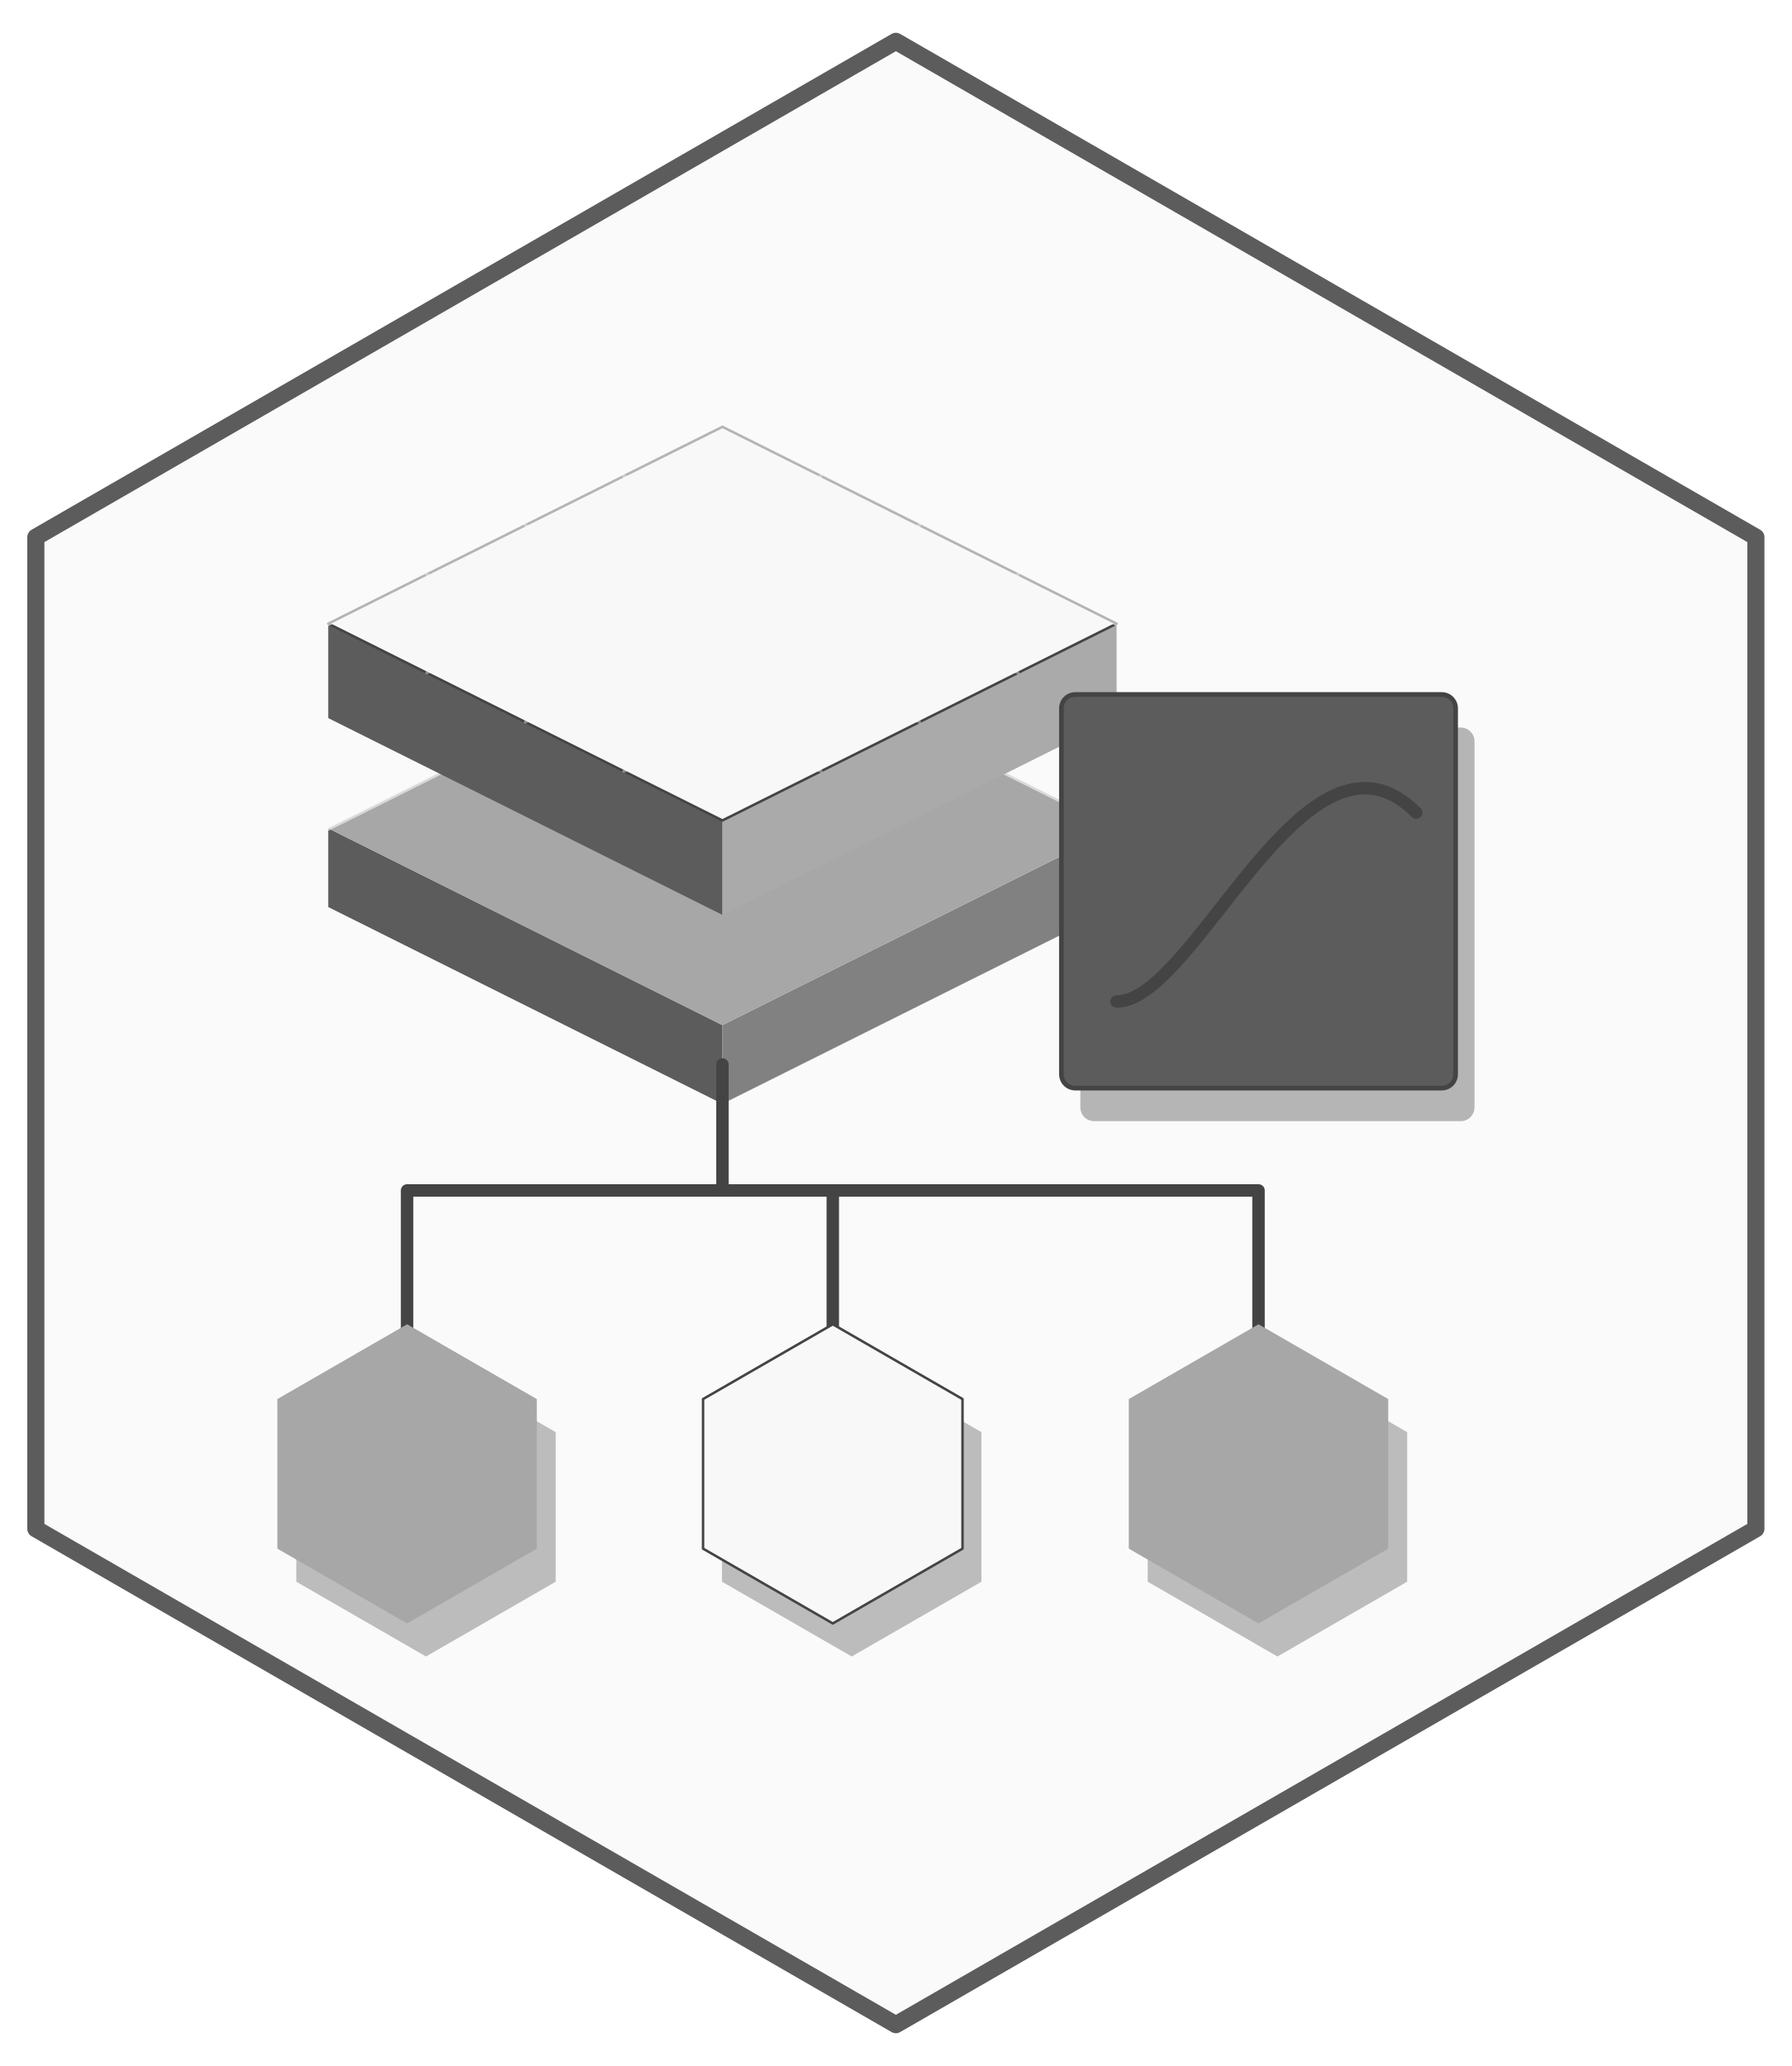
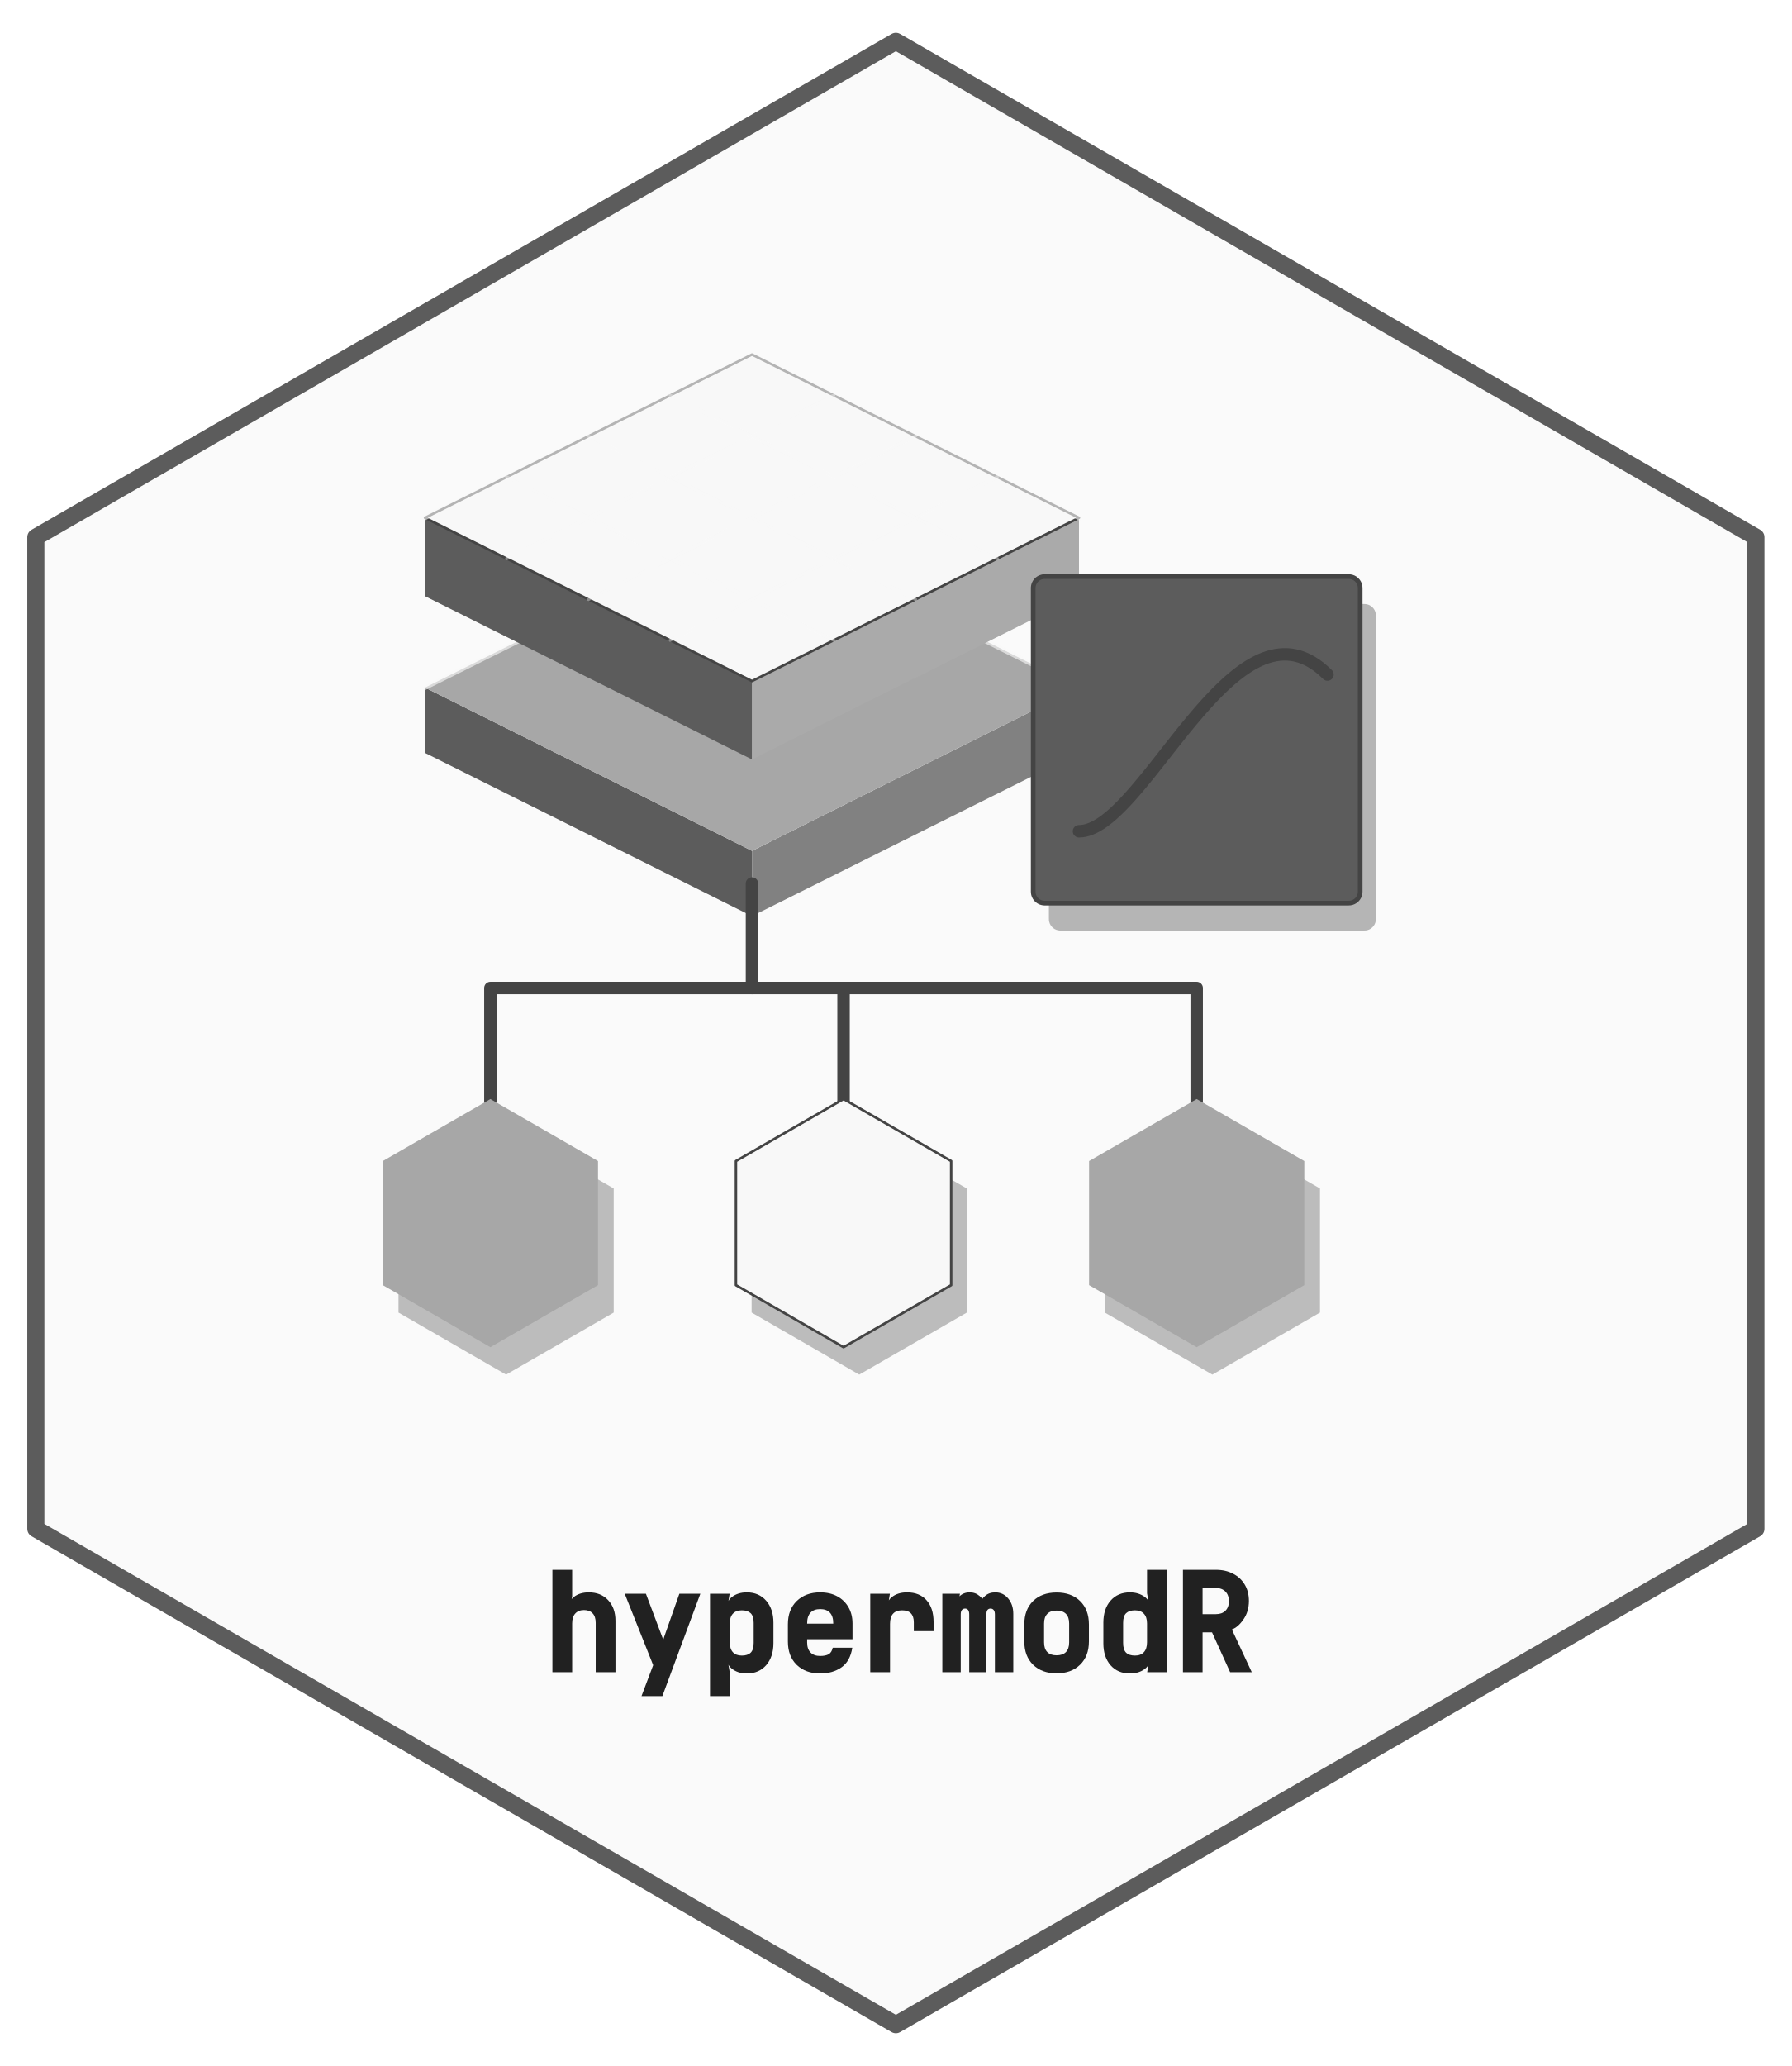
- <svg xmlns="http://www.w3.org/2000/svg" width="432pt" height="498pt" viewBox="0 0 432 498">
+ <svg xmlns="http://www.w3.org/2000/svg" xmlns:xlink="http://www.w3.org/1999/xlink" width="432" height="498" viewBox="0 0 432 498">
+   <defs>
+     <g>
+       <g id="glyph-0-0">
+         <path d="M 2.688 0 L 2.688 -24.672 L 7.453 -24.672 L 7.453 -18.25 L 6.766 -14.891 C 6.535 -16.285 6.891 -17.359 7.828 -18.109 C 8.773 -18.859 9.988 -19.234 11.469 -19.234 C 13.406 -19.234 14.957 -18.609 16.125 -17.359 C 17.301 -16.109 17.891 -14.445 17.891 -12.375 L 17.891 0 L 13.125 0 L 13.125 -11.891 C 13.125 -12.91 12.875 -13.676 12.375 -14.188 C 11.883 -14.707 11.195 -14.969 10.312 -14.969 C 9.414 -14.969 8.711 -14.691 8.203 -14.141 C 7.703 -13.598 7.453 -12.805 7.453 -11.766 L 7.453 0 Z M 2.688 0 " />
+       </g>
+       <g id="glyph-0-1">
+         <path d="M 5.172 5.766 L 7.984 -1.688 L 1.125 -18.906 L 6.234 -18.906 L 10.125 -8.578 C 10.332 -8.086 10.52 -7.555 10.688 -6.984 C 10.863 -6.41 10.781 -6.082 10.438 -6 C 10.082 -6.082 9.988 -6.406 10.156 -6.969 C 10.32 -7.539 10.488 -8.07 10.656 -8.562 L 14.297 -18.906 L 19.359 -18.906 L 10.203 5.766 Z M 5.172 5.766 " />
+       </g>
+       <g id="glyph-0-2">
+         <path d="M 2.688 5.766 L 2.688 -18.906 L 7.422 -18.906 L 6.766 -14.922 C 6.609 -16.328 7.008 -17.395 7.969 -18.125 C 8.938 -18.863 10.133 -19.234 11.562 -19.234 C 13.508 -19.234 15.066 -18.562 16.234 -17.219 C 17.398 -15.875 17.984 -14.117 17.984 -11.953 L 17.984 -7 C 17.984 -4.801 17.398 -3.031 16.234 -1.688 C 15.066 -0.352 13.508 0.312 11.562 0.312 C 10.125 0.312 8.922 -0.07 7.953 -0.844 C 6.984 -1.613 6.566 -2.691 6.703 -4.078 L 6.734 -4.078 L 7.453 0.078 L 7.453 5.766 Z M 10.359 -4 C 11.285 -4 11.992 -4.227 12.484 -4.688 C 12.973 -5.156 13.219 -5.945 13.219 -7.062 L 13.219 -11.891 C 13.219 -12.984 12.973 -13.758 12.484 -14.219 C 11.992 -14.676 11.285 -14.906 10.359 -14.906 C 9.43 -14.906 8.711 -14.633 8.203 -14.094 C 7.703 -13.551 7.453 -12.766 7.453 -11.734 L 7.453 -7.219 C 7.453 -6.156 7.703 -5.352 8.203 -4.812 C 8.711 -4.27 9.43 -4 10.359 -4 Z M 10.359 -4 " />
+       </g>
+       <g id="glyph-0-3">
+         <path d="M 10.25 0.312 C 7.926 0.312 6.047 -0.375 4.609 -1.75 C 3.18 -3.133 2.469 -5.008 2.469 -7.375 L 2.469 -11.531 C 2.469 -13.895 3.18 -15.77 4.609 -17.156 C 6.047 -18.539 7.926 -19.234 10.25 -19.234 C 11.82 -19.234 13.188 -18.922 14.344 -18.297 C 15.508 -17.672 16.414 -16.797 17.062 -15.672 C 17.719 -14.547 18.047 -13.242 18.047 -11.766 L 18.047 -7.938 L 7.109 -7.938 L 7.109 -7.156 C 7.109 -6.094 7.383 -5.285 7.938 -4.734 C 8.488 -4.18 9.258 -3.906 10.25 -3.906 C 11.102 -3.906 11.781 -4.039 12.281 -4.312 C 12.781 -4.594 13.113 -5.117 13.281 -5.891 L 18 -5.891 C 17.656 -3.711 16.781 -2.133 15.375 -1.156 C 13.977 -0.176 12.27 0.312 10.25 0.312 Z M 7.109 -11.766 L 7.109 -11.688 L 13.406 -11.688 L 13.406 -11.797 C 13.406 -12.922 13.133 -13.77 12.594 -14.344 C 12.062 -14.914 11.281 -15.203 10.25 -15.203 C 9.227 -15.203 8.445 -14.91 7.906 -14.328 C 7.375 -13.754 7.109 -12.898 7.109 -11.766 Z M 7.109 -11.766 " />
+       </g>
+       <g id="glyph-0-4">
+         <path d="M 3.328 0 L 3.328 -18.906 L 8.062 -18.906 L 7.406 -14.797 C 7.176 -16.203 7.535 -17.289 8.484 -18.062 C 9.441 -18.844 10.68 -19.234 12.203 -19.234 C 14.211 -19.234 15.781 -18.598 16.906 -17.328 C 18.031 -16.066 18.594 -14.328 18.594 -12.109 L 18.594 -9.891 L 13.828 -9.891 L 13.828 -12.016 C 13.828 -13.941 12.883 -14.906 11 -14.906 C 10.039 -14.906 9.316 -14.633 8.828 -14.094 C 8.336 -13.562 8.094 -12.738 8.094 -11.625 L 8.094 0 Z M 3.328 0 " />
+       </g>
+       <g id="glyph-0-5">
+         <path d="M 1.703 0 L 1.703 -18.906 L 5.953 -18.906 L 5.359 -15.859 L 5.297 -15.859 C 5.004 -16.859 5.188 -17.672 5.844 -18.297 C 6.5 -18.922 7.316 -19.234 8.297 -19.234 C 9.234 -19.234 10.031 -18.941 10.688 -18.359 C 11.344 -17.785 11.562 -17.395 11.344 -17.188 C 11.102 -17.375 11.312 -17.758 11.969 -18.344 C 12.625 -18.938 13.453 -19.234 14.453 -19.234 C 15.742 -19.234 16.789 -18.738 17.594 -17.75 C 18.406 -16.77 18.812 -15.539 18.812 -14.062 L 18.812 0 L 14.375 0 L 14.375 -13.906 C 14.375 -14.383 14.281 -14.738 14.094 -14.969 C 13.906 -15.207 13.648 -15.328 13.328 -15.328 C 13.004 -15.328 12.754 -15.211 12.578 -14.984 C 12.41 -14.766 12.328 -14.414 12.328 -13.938 L 12.328 0 L 8.188 0 L 8.188 -13.906 C 8.188 -14.395 8.098 -14.754 7.922 -14.984 C 7.742 -15.211 7.5 -15.328 7.188 -15.328 C 6.863 -15.328 6.609 -15.211 6.422 -14.984 C 6.234 -14.766 6.141 -14.414 6.141 -13.938 L 6.141 0 Z M 1.703 0 " />
+       </g>
+       <g id="glyph-0-6">
+         <path d="M 10.25 0.281 C 7.906 0.281 6.02 -0.406 4.594 -1.781 C 3.176 -3.164 2.469 -5.039 2.469 -7.406 L 2.469 -11.5 C 2.469 -13.883 3.172 -15.766 4.578 -17.141 C 5.984 -18.516 7.875 -19.203 10.25 -19.203 C 12.625 -19.203 14.516 -18.516 15.922 -17.141 C 17.336 -15.766 18.047 -13.883 18.047 -11.5 L 18.047 -7.406 C 18.047 -5.039 17.332 -3.164 15.906 -1.781 C 14.488 -0.406 12.602 0.281 10.25 0.281 Z M 10.25 -4.062 C 11.227 -4.062 11.977 -4.32 12.5 -4.844 C 13.02 -5.363 13.281 -6.145 13.281 -7.188 L 13.281 -11.734 C 13.281 -12.766 13.02 -13.539 12.5 -14.062 C 11.977 -14.582 11.227 -14.844 10.25 -14.844 C 9.281 -14.844 8.535 -14.582 8.016 -14.062 C 7.492 -13.539 7.234 -12.766 7.234 -11.734 L 7.234 -7.188 C 7.234 -6.145 7.492 -5.363 8.016 -4.844 C 8.535 -4.32 9.281 -4.062 10.25 -4.062 Z M 10.25 -4.062 " />
+       </g>
+       <g id="glyph-0-7">
+         <path d="M 8.938 0.312 C 6.988 0.312 5.43 -0.348 4.266 -1.672 C 3.109 -3.004 2.531 -4.766 2.531 -6.953 L 2.531 -11.922 C 2.531 -14.141 3.109 -15.91 4.266 -17.234 C 5.43 -18.566 6.988 -19.234 8.938 -19.234 C 10.344 -19.234 11.539 -18.863 12.531 -18.125 C 13.52 -17.395 13.945 -16.328 13.812 -14.922 L 13.062 -19 L 13.062 -24.672 L 17.828 -24.672 L 17.828 0 L 13.094 0 L 13.75 -3.984 C 13.906 -2.578 13.5 -1.508 12.531 -0.781 C 11.562 -0.051 10.363 0.312 8.938 0.312 Z M 10.156 -4 C 11.082 -4 11.797 -4.27 12.297 -4.812 C 12.805 -5.352 13.062 -6.156 13.062 -7.219 L 13.062 -11.734 C 13.062 -12.766 12.805 -13.551 12.297 -14.094 C 11.797 -14.633 11.082 -14.906 10.156 -14.906 C 9.227 -14.906 8.52 -14.676 8.031 -14.219 C 7.539 -13.758 7.297 -12.984 7.297 -11.891 L 7.297 -7.062 C 7.297 -5.945 7.539 -5.156 8.031 -4.688 C 8.52 -4.227 9.227 -4 10.156 -4 Z M 10.156 -4 " />
+       </g>
+       <g id="glyph-0-8">
+         <path d="M 2.719 0 L 2.719 -24.672 L 10.672 -24.672 C 12.223 -24.672 13.598 -24.359 14.797 -23.734 C 16.004 -23.117 16.941 -22.25 17.609 -21.125 C 18.285 -20 18.625 -18.68 18.625 -17.172 C 18.625 -15.473 18.188 -13.988 17.312 -12.719 C 16.445 -11.457 15.516 -10.648 14.516 -10.297 L 19.312 0 L 14.094 0 L 9.734 -9.594 L 7.453 -9.594 L 7.453 0 Z M 7.453 -13.984 L 10.672 -13.984 C 11.648 -13.984 12.414 -14.258 12.969 -14.812 C 13.52 -15.363 13.797 -16.129 13.797 -17.109 C 13.797 -18.098 13.516 -18.875 12.953 -19.438 C 12.391 -20 11.629 -20.281 10.672 -20.281 L 7.453 -20.281 Z M 7.453 -13.984 " />
+       </g>
+     </g>
+   </defs>
  <path fill-rule="nonzero" fill="rgb(98.039%, 98.039%, 98.039%)" fill-opacity="1" stroke-width="4.125" stroke-linecap="round" stroke-linejoin="round" stroke="rgb(36.078%, 36.078%, 36.078%)" stroke-opacity="1" stroke-miterlimit="10" d="M 216 9.961 L 423.359 129.48 L 423.359 368.52 L 216 488.039 L 8.641 368.52 L 8.641 129.48 Z M 216 9.961 " />
-   <path fill-rule="nonzero" fill="rgb(36.078%, 36.078%, 36.078%)" fill-opacity="1" d="M 79.141 199.66 L 174.184 247.102 L 174.184 266.078 L 79.141 218.637 Z M 79.141 199.66 " />
-   <path fill-rule="nonzero" fill="rgb(50.588%, 50.588%, 50.588%)" fill-opacity="1" d="M 174.184 247.102 L 269.223 199.66 L 269.223 218.637 L 174.184 266.078 Z M 174.184 247.102 " />
-   <path fill-rule="nonzero" fill="rgb(65.49%, 65.49%, 65.49%)" fill-opacity="1" d="M 79.141 199.66 L 174.184 152.219 L 269.223 199.66 L 174.184 247.102 Z M 79.141 199.66 " />
-   <path fill="none" stroke-width="1.125" stroke-linecap="round" stroke-linejoin="round" stroke="rgb(97.255%, 97.255%, 97.255%)" stroke-opacity="0.62" stroke-miterlimit="10" d="M 79.141 199.66 L 174.184 152.219 L 269.223 199.66 " />
-   <path fill-rule="nonzero" fill="rgb(36.078%, 36.078%, 36.078%)" fill-opacity="1" d="M 79.141 150.324 L 174.184 197.766 L 174.184 220.535 L 79.141 173.094 Z M 79.141 150.324 " />
-   <path fill-rule="nonzero" fill="rgb(66.667%, 66.667%, 66.667%)" fill-opacity="1" d="M 174.184 197.766 L 269.223 150.324 L 269.223 173.094 L 174.184 220.535 Z M 174.184 197.766 " />
-   <path fill-rule="nonzero" fill="rgb(97.255%, 97.255%, 97.255%)" fill-opacity="1" stroke-width="0.6" stroke-linecap="round" stroke-linejoin="round" stroke="rgb(26.667%, 26.667%, 26.667%)" stroke-opacity="1" stroke-miterlimit="10" d="M 79.141 150.324 L 174.184 102.883 L 269.223 150.324 L 174.184 197.766 Z M 79.141 150.324 " />
-   <path fill="none" stroke-width="0.75" stroke-linecap="round" stroke-linejoin="round" stroke="rgb(97.255%, 97.255%, 97.255%)" stroke-opacity="0.4" stroke-miterlimit="10" d="M 102.902 138.461 L 197.941 185.902 " />
-   <path fill="none" stroke-width="0.75" stroke-linecap="round" stroke-linejoin="round" stroke="rgb(97.255%, 97.255%, 97.255%)" stroke-opacity="0.4" stroke-miterlimit="10" d="M 150.422 185.902 L 245.461 138.461 " />
-   <path fill="none" stroke-width="0.75" stroke-linecap="round" stroke-linejoin="round" stroke="rgb(97.255%, 97.255%, 97.255%)" stroke-opacity="0.4" stroke-miterlimit="10" d="M 126.664 126.602 L 221.703 174.043 " />
-   <path fill="none" stroke-width="0.75" stroke-linecap="round" stroke-linejoin="round" stroke="rgb(97.255%, 97.255%, 97.255%)" stroke-opacity="0.4" stroke-miterlimit="10" d="M 126.664 174.043 L 221.703 126.602 " />
-   <path fill="none" stroke-width="0.75" stroke-linecap="round" stroke-linejoin="round" stroke="rgb(97.255%, 97.255%, 97.255%)" stroke-opacity="0.4" stroke-miterlimit="10" d="M 150.422 114.742 L 245.461 162.184 " />
-   <path fill="none" stroke-width="0.75" stroke-linecap="round" stroke-linejoin="round" stroke="rgb(97.255%, 97.255%, 97.255%)" stroke-opacity="0.4" stroke-miterlimit="10" d="M 102.902 162.184 L 197.941 114.742 " />
-   <path fill="none" stroke-width="1.125" stroke-linecap="round" stroke-linejoin="round" stroke="rgb(97.255%, 97.255%, 97.255%)" stroke-opacity="0.62" stroke-miterlimit="10" d="M 79.141 150.324 L 174.184 102.883 L 269.223 150.324 " />
-   <path fill="none" stroke-width="3" stroke-linecap="round" stroke-linejoin="round" stroke="rgb(26.667%, 26.667%, 26.667%)" stroke-opacity="1" stroke-miterlimit="10" d="M 174.184 256.59 L 174.184 286.953 L 303.438 286.953 L 303.438 328.699 " />
-   <path fill="none" stroke-width="3" stroke-linecap="round" stroke-linejoin="round" stroke="rgb(26.667%, 26.667%, 26.667%)" stroke-opacity="1" stroke-miterlimit="10" d="M 98.152 332.496 L 98.152 286.953 L 174.184 286.953 " />
-   <path fill="none" stroke-width="3" stroke-linecap="round" stroke-linejoin="round" stroke="rgb(26.667%, 26.667%, 26.667%)" stroke-opacity="1" stroke-miterlimit="10" d="M 200.793 286.953 L 200.793 343.883 " />
-   <path fill-rule="nonzero" fill="rgb(1.961%, 1.961%, 1.961%)" fill-opacity="0.251" d="M 102.711 327.184 L 71.438 345.211 L 71.438 381.266 L 102.711 399.293 L 133.988 381.266 L 133.988 345.211 Z M 102.711 327.184 " />
-   <path fill-rule="nonzero" fill="rgb(65.49%, 65.49%, 65.49%)" fill-opacity="1" d="M 98.152 319.211 L 66.875 337.238 L 66.875 373.297 L 98.152 391.324 L 129.426 373.297 L 129.426 337.238 Z M 98.152 319.211 " />
-   <path fill-rule="nonzero" fill="rgb(1.961%, 1.961%, 1.961%)" fill-opacity="0.251" d="M 205.355 327.184 L 174.078 345.211 L 174.078 381.266 L 205.355 399.293 L 236.633 381.266 L 236.633 345.211 Z M 205.355 327.184 " />
-   <path fill-rule="nonzero" fill="rgb(97.255%, 97.255%, 97.255%)" fill-opacity="1" stroke-width="0.6" stroke-linecap="round" stroke-linejoin="round" stroke="rgb(26.667%, 26.667%, 26.667%)" stroke-opacity="1" stroke-miterlimit="10" d="M 200.793 319.211 L 169.516 337.238 L 169.516 373.297 L 200.793 391.324 L 232.07 373.297 L 232.07 337.238 Z M 200.793 319.211 " />
-   <path fill-rule="nonzero" fill="rgb(1.961%, 1.961%, 1.961%)" fill-opacity="0.251" d="M 308 327.184 L 276.723 345.211 L 276.723 381.266 L 308 399.293 L 339.277 381.266 L 339.277 345.211 Z M 308 327.184 " />
-   <path fill-rule="nonzero" fill="rgb(65.49%, 65.49%, 65.49%)" fill-opacity="1" d="M 303.438 319.211 L 272.16 337.238 L 272.16 373.297 L 303.438 391.324 L 334.715 373.297 L 334.715 337.238 Z M 303.438 319.211 " />
-   <path fill-rule="nonzero" fill="rgb(1.961%, 1.961%, 1.961%)" fill-opacity="0.278" d="M 263.801 270.254 L 352.199 270.254 L 352.062 270.25 L 352.598 270.23 L 353.121 270.121 L 353.621 269.934 L 354.086 269.664 L 354.5 269.328 L 354.852 268.926 L 355.137 268.477 L 355.348 267.984 L 355.477 267.465 L 355.52 266.934 L 355.52 178.691 L 355.477 178.16 L 355.348 177.641 L 355.137 177.148 L 354.852 176.699 L 354.5 176.297 L 354.086 175.961 L 353.621 175.691 L 353.121 175.504 L 352.598 175.395 L 352.199 175.371 L 263.801 175.371 L 264.199 175.395 L 263.664 175.375 L 263.137 175.438 L 262.621 175.586 L 262.141 175.816 L 261.699 176.121 L 261.312 176.492 L 260.992 176.918 L 260.746 177.391 L 260.574 177.898 L 260.488 178.426 L 260.48 178.691 L 260.48 266.934 L 260.488 266.664 L 260.488 267.199 L 260.574 267.727 L 260.746 268.234 L 260.992 268.707 L 261.312 269.137 L 261.699 269.504 L 262.141 269.809 L 262.621 270.039 L 263.137 270.188 L 263.664 270.25 Z M 263.801 270.254 " />
-   <path fill-rule="nonzero" fill="rgb(36.078%, 36.078%, 36.078%)" fill-opacity="1" stroke-width="1.125" stroke-linecap="round" stroke-linejoin="round" stroke="rgb(26.667%, 26.667%, 26.667%)" stroke-opacity="1" stroke-miterlimit="10" d="M 259.238 262.285 L 347.637 262.285 L 347.504 262.281 L 348.035 262.258 L 348.559 262.152 L 349.059 261.961 L 349.523 261.695 L 349.938 261.359 L 350.289 260.957 L 350.578 260.508 L 350.785 260.016 L 350.914 259.496 L 350.957 258.961 L 350.957 170.723 L 350.914 170.191 L 350.785 169.672 L 350.578 169.18 L 350.289 168.727 L 349.938 168.328 L 349.523 167.988 L 349.059 167.723 L 348.559 167.531 L 348.035 167.426 L 347.637 167.402 L 259.238 167.402 L 259.637 167.426 L 259.105 167.406 L 258.574 167.469 L 258.059 167.617 L 257.578 167.848 L 257.137 168.148 L 256.754 168.52 L 256.43 168.949 L 256.184 169.422 L 256.012 169.93 L 255.926 170.457 L 255.918 170.723 L 255.918 258.961 L 255.926 258.695 L 255.926 259.23 L 256.012 259.758 L 256.184 260.266 L 256.43 260.738 L 256.754 261.164 L 257.137 261.535 L 257.578 261.84 L 258.059 262.066 L 258.574 262.215 L 259.105 262.281 Z M 259.238 262.285 " />
-   <path fill="none" stroke-width="3" stroke-linecap="round" stroke-linejoin="round" stroke="rgb(26.667%, 26.667%, 26.667%)" stroke-opacity="1" stroke-miterlimit="10" d="M 269.223 241.41 L 270.055 241.363 L 270.895 241.23 L 271.746 241.016 L 272.602 240.715 L 273.473 240.34 L 274.348 239.887 L 275.234 239.359 L 276.129 238.77 L 277.031 238.109 L 277.941 237.387 L 278.863 236.602 L 279.789 235.766 L 280.727 234.871 L 281.668 233.93 L 282.617 232.941 L 283.578 231.906 L 284.543 230.832 L 285.516 229.719 L 286.496 228.57 L 287.48 227.395 L 288.477 226.188 L 289.477 224.953 L 290.484 223.699 L 291.496 222.426 L 292.516 221.133 L 293.543 219.832 L 294.574 218.52 L 295.609 217.199 L 296.652 215.875 L 297.703 214.551 L 298.758 213.23 L 299.816 211.918 L 300.879 210.609 L 301.949 209.316 L 303.023 208.039 L 304.102 206.777 L 305.188 205.539 L 306.273 204.324 L 307.367 203.137 L 308.465 201.98 L 309.566 200.859 L 310.668 199.773 L 311.777 198.73 L 312.891 197.727 L 314.004 196.773 L 315.125 195.867 L 316.246 195.012 L 317.371 194.215 L 318.496 193.477 L 319.629 192.801 L 320.762 192.188 L 321.898 191.645 L 323.035 191.172 L 324.176 190.777 L 325.316 190.457 L 326.461 190.215 L 327.609 190.062 L 328.758 189.992 L 329.906 190.012 L 331.055 190.129 L 332.207 190.34 L 333.363 190.648 L 334.516 191.062 L 335.672 191.582 L 336.828 192.207 L 337.98 192.945 L 339.141 193.801 L 340.297 194.773 L 341.453 195.867 " />
+   <path fill-rule="nonzero" fill="rgb(36.078%, 36.078%, 36.078%)" fill-opacity="1" d="M 102.469 165.742 L 181.309 205.098 L 181.309 220.836 L 102.469 181.484 Z M 102.469 165.742 " />
+   <path fill-rule="nonzero" fill="rgb(50.588%, 50.588%, 50.588%)" fill-opacity="1" d="M 181.309 205.098 L 260.152 165.742 L 260.152 181.484 L 181.309 220.836 Z M 181.309 205.098 " />
+   <path fill-rule="nonzero" fill="rgb(65.49%, 65.49%, 65.49%)" fill-opacity="1" d="M 102.469 165.742 L 181.309 126.387 L 260.152 165.742 L 181.309 205.098 Z M 102.469 165.742 " />
+   <path fill="none" stroke-width="1.125" stroke-linecap="round" stroke-linejoin="round" stroke="rgb(97.255%, 97.255%, 97.255%)" stroke-opacity="0.62" stroke-miterlimit="10" d="M 102.469 165.742 L 181.309 126.387 L 260.152 165.742 " />
+   <path fill-rule="nonzero" fill="rgb(36.078%, 36.078%, 36.078%)" fill-opacity="1" d="M 102.469 124.812 L 181.309 164.168 L 181.309 183.059 L 102.469 143.703 Z M 102.469 124.812 " />
+   <path fill-rule="nonzero" fill="rgb(66.667%, 66.667%, 66.667%)" fill-opacity="1" d="M 181.309 164.168 L 260.152 124.812 L 260.152 143.703 L 181.309 183.059 Z M 181.309 164.168 " />
+   <path fill-rule="nonzero" fill="rgb(97.255%, 97.255%, 97.255%)" fill-opacity="1" stroke-width="0.6" stroke-linecap="round" stroke-linejoin="round" stroke="rgb(26.667%, 26.667%, 26.667%)" stroke-opacity="1" stroke-miterlimit="10" d="M 102.469 124.812 L 181.309 85.457 L 260.152 124.812 L 181.309 164.168 Z M 102.469 124.812 " />
+   <path fill="none" stroke-width="0.75" stroke-linecap="round" stroke-linejoin="round" stroke="rgb(97.255%, 97.255%, 97.255%)" stroke-opacity="0.4" stroke-miterlimit="10" d="M 122.18 114.973 L 201.02 154.328 " />
+   <path fill="none" stroke-width="0.75" stroke-linecap="round" stroke-linejoin="round" stroke="rgb(97.255%, 97.255%, 97.255%)" stroke-opacity="0.4" stroke-miterlimit="10" d="M 161.602 154.328 L 240.441 114.973 " />
+   <path fill="none" stroke-width="0.75" stroke-linecap="round" stroke-linejoin="round" stroke="rgb(97.255%, 97.255%, 97.255%)" stroke-opacity="0.4" stroke-miterlimit="10" d="M 141.891 105.137 L 220.73 144.488 " />
+   <path fill="none" stroke-width="0.75" stroke-linecap="round" stroke-linejoin="round" stroke="rgb(97.255%, 97.255%, 97.255%)" stroke-opacity="0.4" stroke-miterlimit="10" d="M 141.891 144.488 L 220.73 105.137 " />
+   <path fill="none" stroke-width="0.75" stroke-linecap="round" stroke-linejoin="round" stroke="rgb(97.255%, 97.255%, 97.255%)" stroke-opacity="0.4" stroke-miterlimit="10" d="M 161.602 95.297 L 240.441 134.652 " />
+   <path fill="none" stroke-width="0.75" stroke-linecap="round" stroke-linejoin="round" stroke="rgb(97.255%, 97.255%, 97.255%)" stroke-opacity="0.4" stroke-miterlimit="10" d="M 122.18 134.652 L 201.02 95.297 " />
+   <path fill="none" stroke-width="1.125" stroke-linecap="round" stroke-linejoin="round" stroke="rgb(97.255%, 97.255%, 97.255%)" stroke-opacity="0.62" stroke-miterlimit="10" d="M 102.469 124.812 L 181.309 85.457 L 260.152 124.812 " />
+   <path fill="none" stroke-width="3" stroke-linecap="round" stroke-linejoin="round" stroke="rgb(26.667%, 26.667%, 26.667%)" stroke-opacity="1" stroke-miterlimit="10" d="M 181.309 212.965 L 181.309 238.152 L 288.531 238.152 L 288.531 272.785 " />
+   <path fill="none" stroke-width="3" stroke-linecap="round" stroke-linejoin="round" stroke="rgb(26.667%, 26.667%, 26.667%)" stroke-opacity="1" stroke-miterlimit="10" d="M 118.238 275.934 L 118.238 238.152 L 181.309 238.152 " />
+   <path fill="none" stroke-width="3" stroke-linecap="round" stroke-linejoin="round" stroke="rgb(26.667%, 26.667%, 26.667%)" stroke-opacity="1" stroke-miterlimit="10" d="M 203.387 238.152 L 203.387 285.379 " />
+   <path fill-rule="nonzero" fill="rgb(1.961%, 1.961%, 1.961%)" fill-opacity="0.251" d="M 122.023 271.527 L 96.078 286.48 L 96.078 316.391 L 122.023 331.344 L 147.969 316.391 L 147.969 286.48 Z M 122.023 271.527 " />
+   <path fill-rule="nonzero" fill="rgb(65.49%, 65.49%, 65.49%)" fill-opacity="1" d="M 118.238 264.914 L 92.293 279.867 L 92.293 309.777 L 118.238 324.734 L 144.184 309.777 L 144.184 279.867 Z M 118.238 264.914 " />
+   <path fill-rule="nonzero" fill="rgb(1.961%, 1.961%, 1.961%)" fill-opacity="0.251" d="M 207.168 271.527 L 181.223 286.48 L 181.223 316.391 L 207.168 331.344 L 233.117 316.391 L 233.117 286.48 Z M 207.168 271.527 " />
+   <path fill-rule="nonzero" fill="rgb(97.255%, 97.255%, 97.255%)" fill-opacity="1" stroke-width="0.6" stroke-linecap="round" stroke-linejoin="round" stroke="rgb(26.667%, 26.667%, 26.667%)" stroke-opacity="1" stroke-miterlimit="10" d="M 203.387 264.914 L 177.441 279.867 L 177.441 309.777 L 203.387 324.734 L 229.332 309.777 L 229.332 279.867 Z M 203.387 264.914 " />
+   <path fill-rule="nonzero" fill="rgb(1.961%, 1.961%, 1.961%)" fill-opacity="0.251" d="M 292.316 271.527 L 266.371 286.48 L 266.371 316.391 L 292.316 331.344 L 318.262 316.391 L 318.262 286.48 Z M 292.316 271.527 " />
+   <path fill-rule="nonzero" fill="rgb(65.49%, 65.49%, 65.49%)" fill-opacity="1" d="M 288.531 264.914 L 262.586 279.867 L 262.586 309.777 L 288.531 324.734 L 314.477 309.777 L 314.477 279.867 Z M 288.531 264.914 " />
+   <path fill-rule="nonzero" fill="rgb(1.961%, 1.961%, 1.961%)" fill-opacity="0.278" d="M 255.652 224.301 L 328.98 224.301 L 328.871 224.297 L 329.312 224.281 L 329.75 224.191 L 330.164 224.035 L 330.547 223.812 L 330.891 223.531 L 331.184 223.199 L 331.422 222.824 L 331.594 222.418 L 331.703 221.988 L 331.738 221.547 L 331.738 148.348 L 331.703 147.906 L 331.594 147.473 L 331.422 147.066 L 331.184 146.691 L 330.891 146.359 L 330.547 146.078 L 330.164 145.859 L 329.75 145.699 L 329.312 145.613 L 328.98 145.594 L 255.652 145.594 L 255.984 145.613 L 255.539 145.594 L 255.102 145.648 L 254.676 145.77 L 254.273 145.961 L 253.91 146.215 L 253.59 146.52 L 253.324 146.875 L 253.117 147.266 L 252.977 147.688 L 252.906 148.125 L 252.898 148.348 L 252.898 221.547 L 252.906 221.324 L 252.906 221.77 L 252.977 222.207 L 253.117 222.625 L 253.324 223.02 L 253.59 223.371 L 253.91 223.68 L 254.273 223.934 L 254.676 224.121 L 255.102 224.246 L 255.539 224.297 Z M 255.652 224.301 " />
+   <path fill-rule="nonzero" fill="rgb(36.078%, 36.078%, 36.078%)" fill-opacity="1" stroke-width="1.125" stroke-linecap="round" stroke-linejoin="round" stroke="rgb(26.667%, 26.667%, 26.667%)" stroke-opacity="1" stroke-miterlimit="10" d="M 251.867 217.688 L 325.199 217.688 L 325.086 217.688 L 325.531 217.668 L 325.965 217.582 L 326.379 217.422 L 326.762 217.203 L 327.105 216.922 L 327.398 216.59 L 327.637 216.215 L 327.812 215.809 L 327.918 215.375 L 327.953 214.934 L 327.953 141.734 L 327.918 141.293 L 327.812 140.863 L 327.637 140.457 L 327.398 140.082 L 327.105 139.75 L 326.762 139.469 L 326.379 139.246 L 325.965 139.09 L 325.531 139 L 325.199 138.98 L 251.867 138.98 L 252.199 139 L 251.758 138.984 L 251.316 139.035 L 250.891 139.16 L 250.488 139.348 L 250.125 139.602 L 249.805 139.91 L 249.539 140.262 L 249.332 140.656 L 249.191 141.074 L 249.121 141.512 L 249.113 141.734 L 249.113 214.934 L 249.121 214.711 L 249.121 215.156 L 249.191 215.594 L 249.332 216.016 L 249.539 216.406 L 249.805 216.762 L 250.125 217.066 L 250.488 217.32 L 250.891 217.512 L 251.316 217.633 L 251.758 217.688 Z M 251.867 217.688 " />
+   <path fill="none" stroke-width="3" stroke-linecap="round" stroke-linejoin="round" stroke="rgb(26.667%, 26.667%, 26.667%)" stroke-opacity="1" stroke-miterlimit="10" d="M 260.152 200.375 L 260.84 200.336 L 261.539 200.227 L 262.242 200.047 L 262.953 199.797 L 263.676 199.484 L 264.402 199.109 L 265.137 198.676 L 265.879 198.184 L 266.629 197.633 L 267.383 197.035 L 268.148 196.387 L 268.918 195.691 L 269.691 194.949 L 270.473 194.168 L 271.262 193.348 L 272.059 192.492 L 272.859 191.598 L 273.668 190.676 L 274.48 189.723 L 275.297 188.746 L 276.121 187.746 L 276.953 186.723 L 277.789 185.68 L 278.629 184.625 L 279.473 183.555 L 280.324 182.473 L 281.18 181.383 L 282.039 180.289 L 282.906 179.191 L 283.777 178.094 L 284.648 177 L 285.527 175.906 L 286.41 174.824 L 287.301 173.75 L 288.191 172.691 L 289.086 171.645 L 289.984 170.617 L 290.887 169.609 L 291.793 168.625 L 292.703 167.664 L 293.617 166.734 L 294.531 165.836 L 295.453 164.969 L 296.375 164.137 L 297.301 163.344 L 298.227 162.594 L 299.156 161.887 L 300.09 161.223 L 301.027 160.609 L 301.965 160.051 L 302.906 159.543 L 303.848 159.09 L 304.789 158.699 L 305.738 158.371 L 306.684 158.105 L 307.633 157.906 L 308.586 157.777 L 309.535 157.719 L 310.488 157.738 L 311.445 157.832 L 312.398 158.008 L 313.355 158.266 L 314.312 158.609 L 315.273 159.039 L 316.23 159.559 L 317.191 160.172 L 318.148 160.879 L 319.109 161.688 L 320.07 162.594 " />
+   <g fill="rgb(12.941%, 12.941%, 12.941%)" fill-opacity="1">
+     <use xlink:href="#glyph-0-0" x="130.5" y="403.069" />
+     <use xlink:href="#glyph-0-1" x="149.5" y="403.069" />
+     <use xlink:href="#glyph-0-2" x="168.5" y="403.069" />
+     <use xlink:href="#glyph-0-3" x="187.5" y="403.069" />
+     <use xlink:href="#glyph-0-4" x="206.5" y="403.069" />
+     <use xlink:href="#glyph-0-5" x="225.5" y="403.069" />
+     <use xlink:href="#glyph-0-6" x="244.5" y="403.069" />
+     <use xlink:href="#glyph-0-7" x="263.5" y="403.069" />
+     <use xlink:href="#glyph-0-8" x="282.5" y="403.069" />
+   </g>
</svg>
